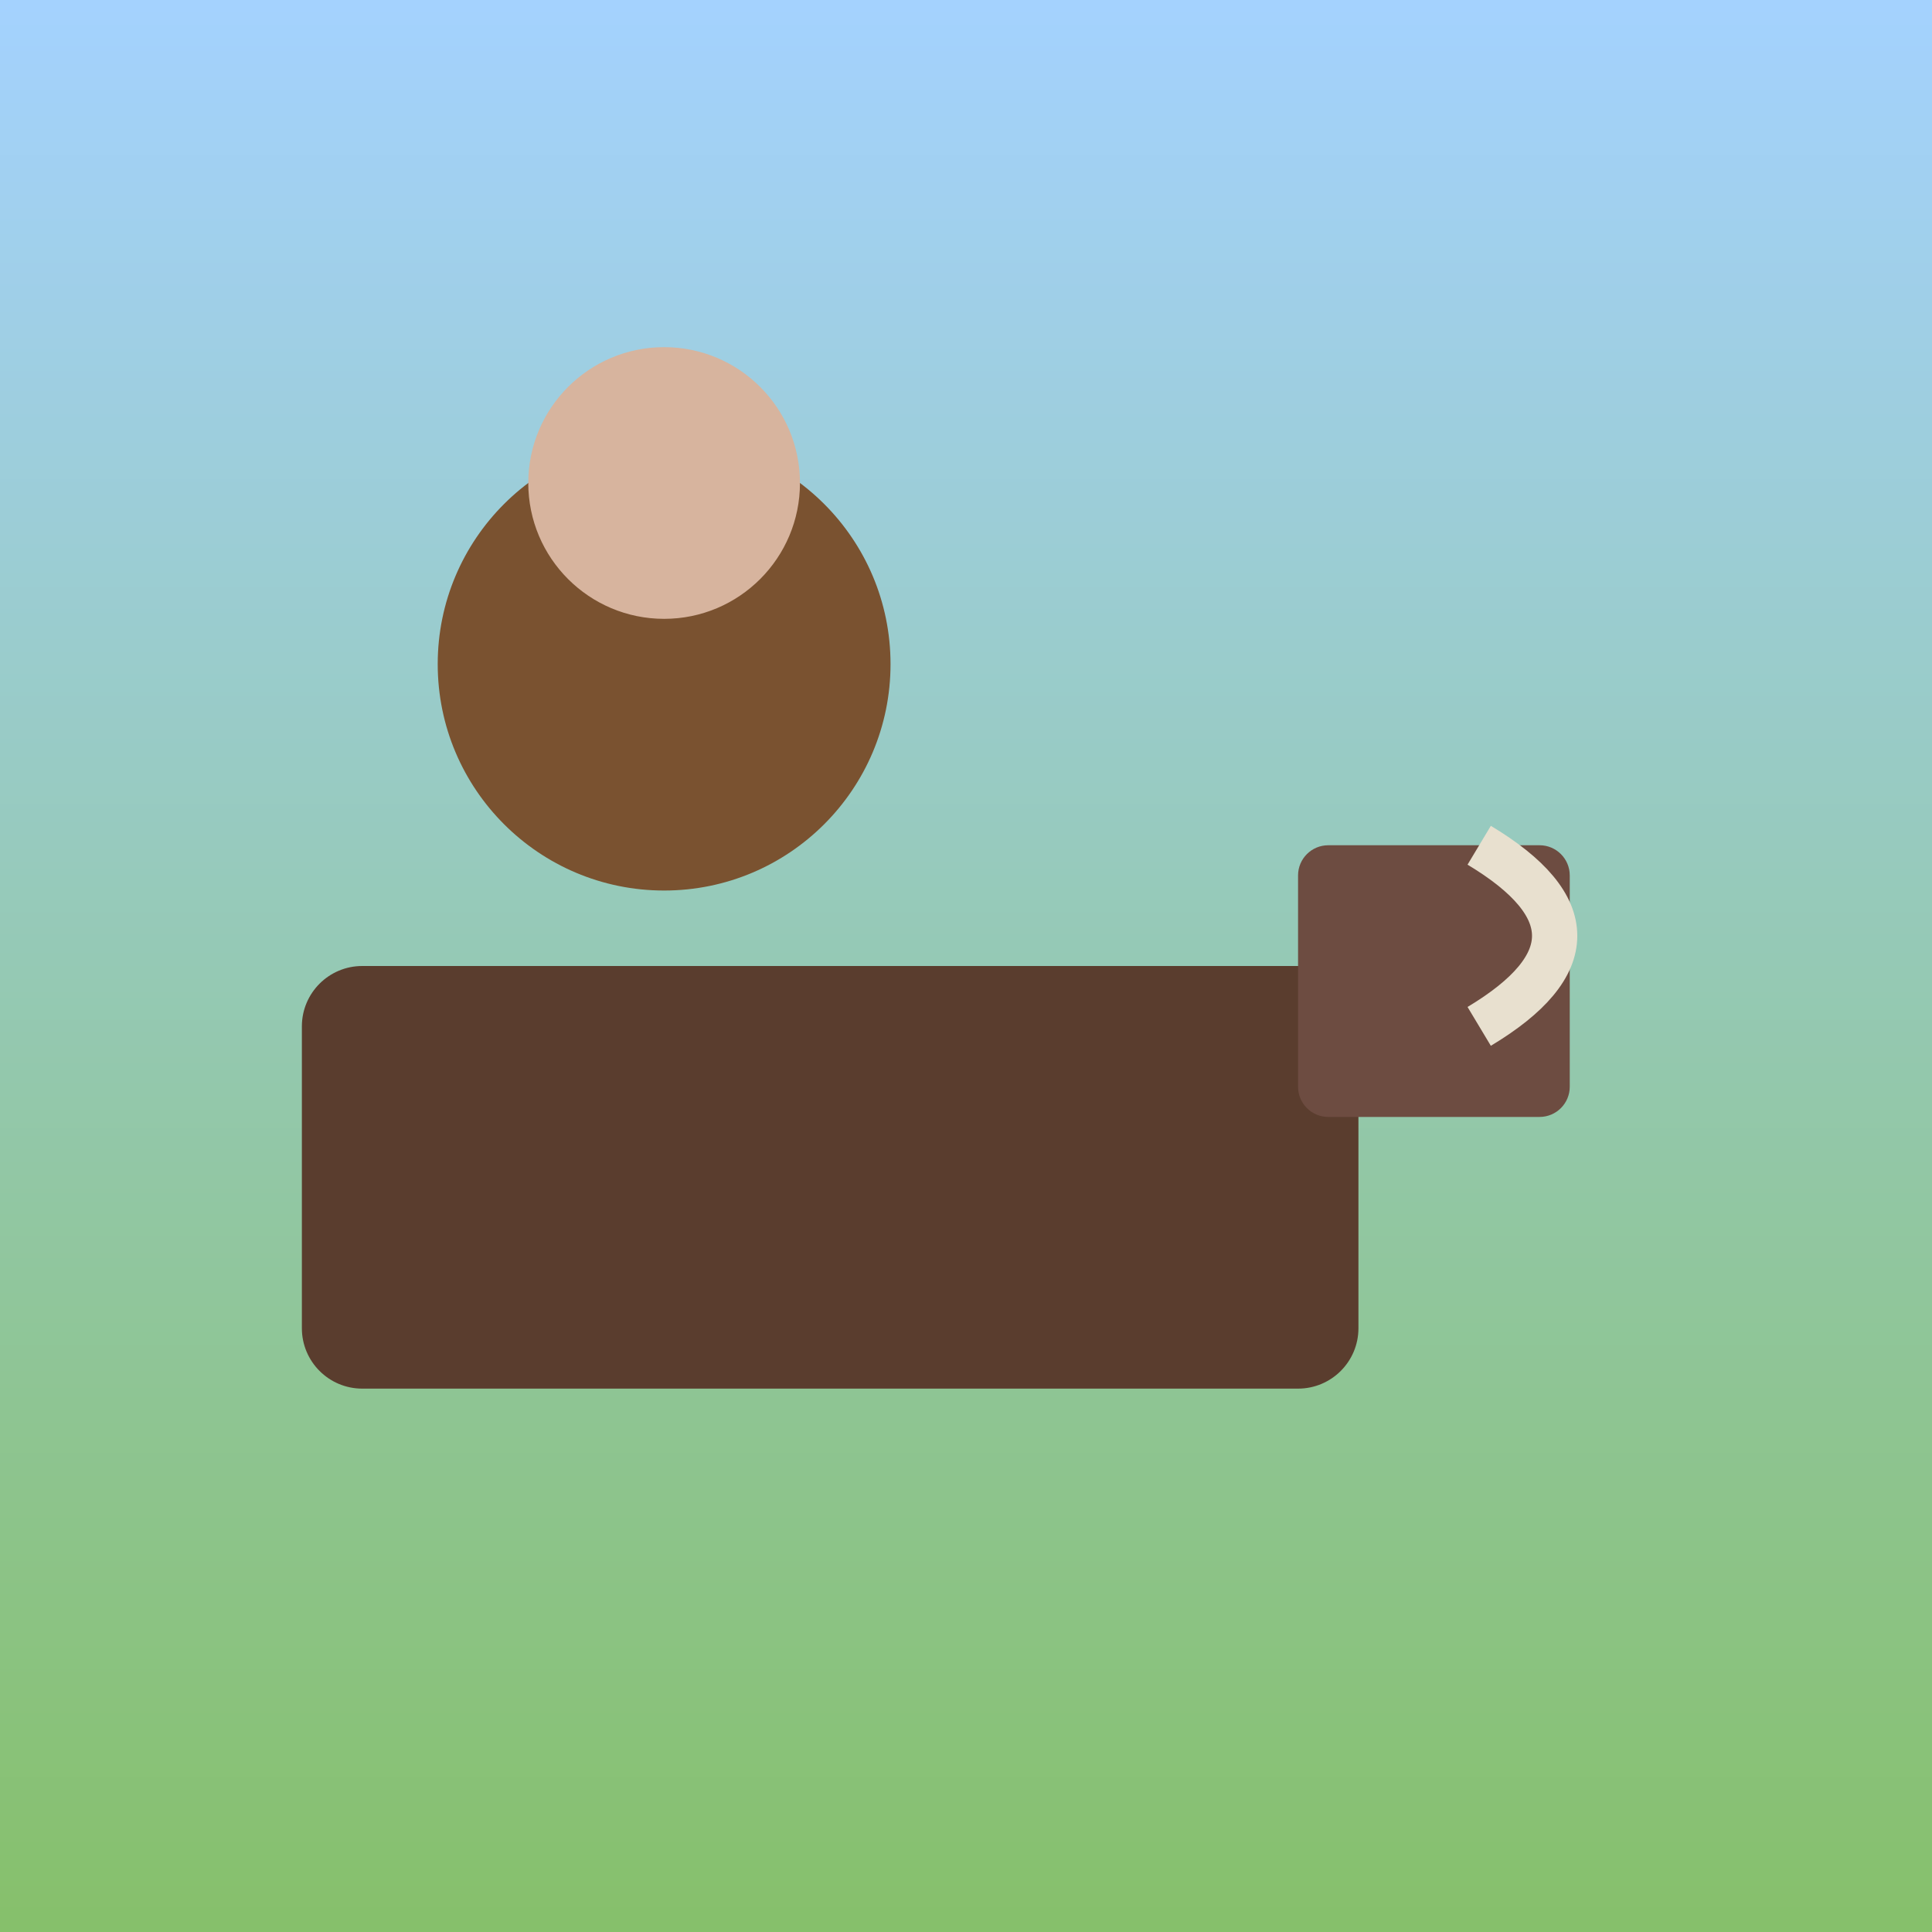
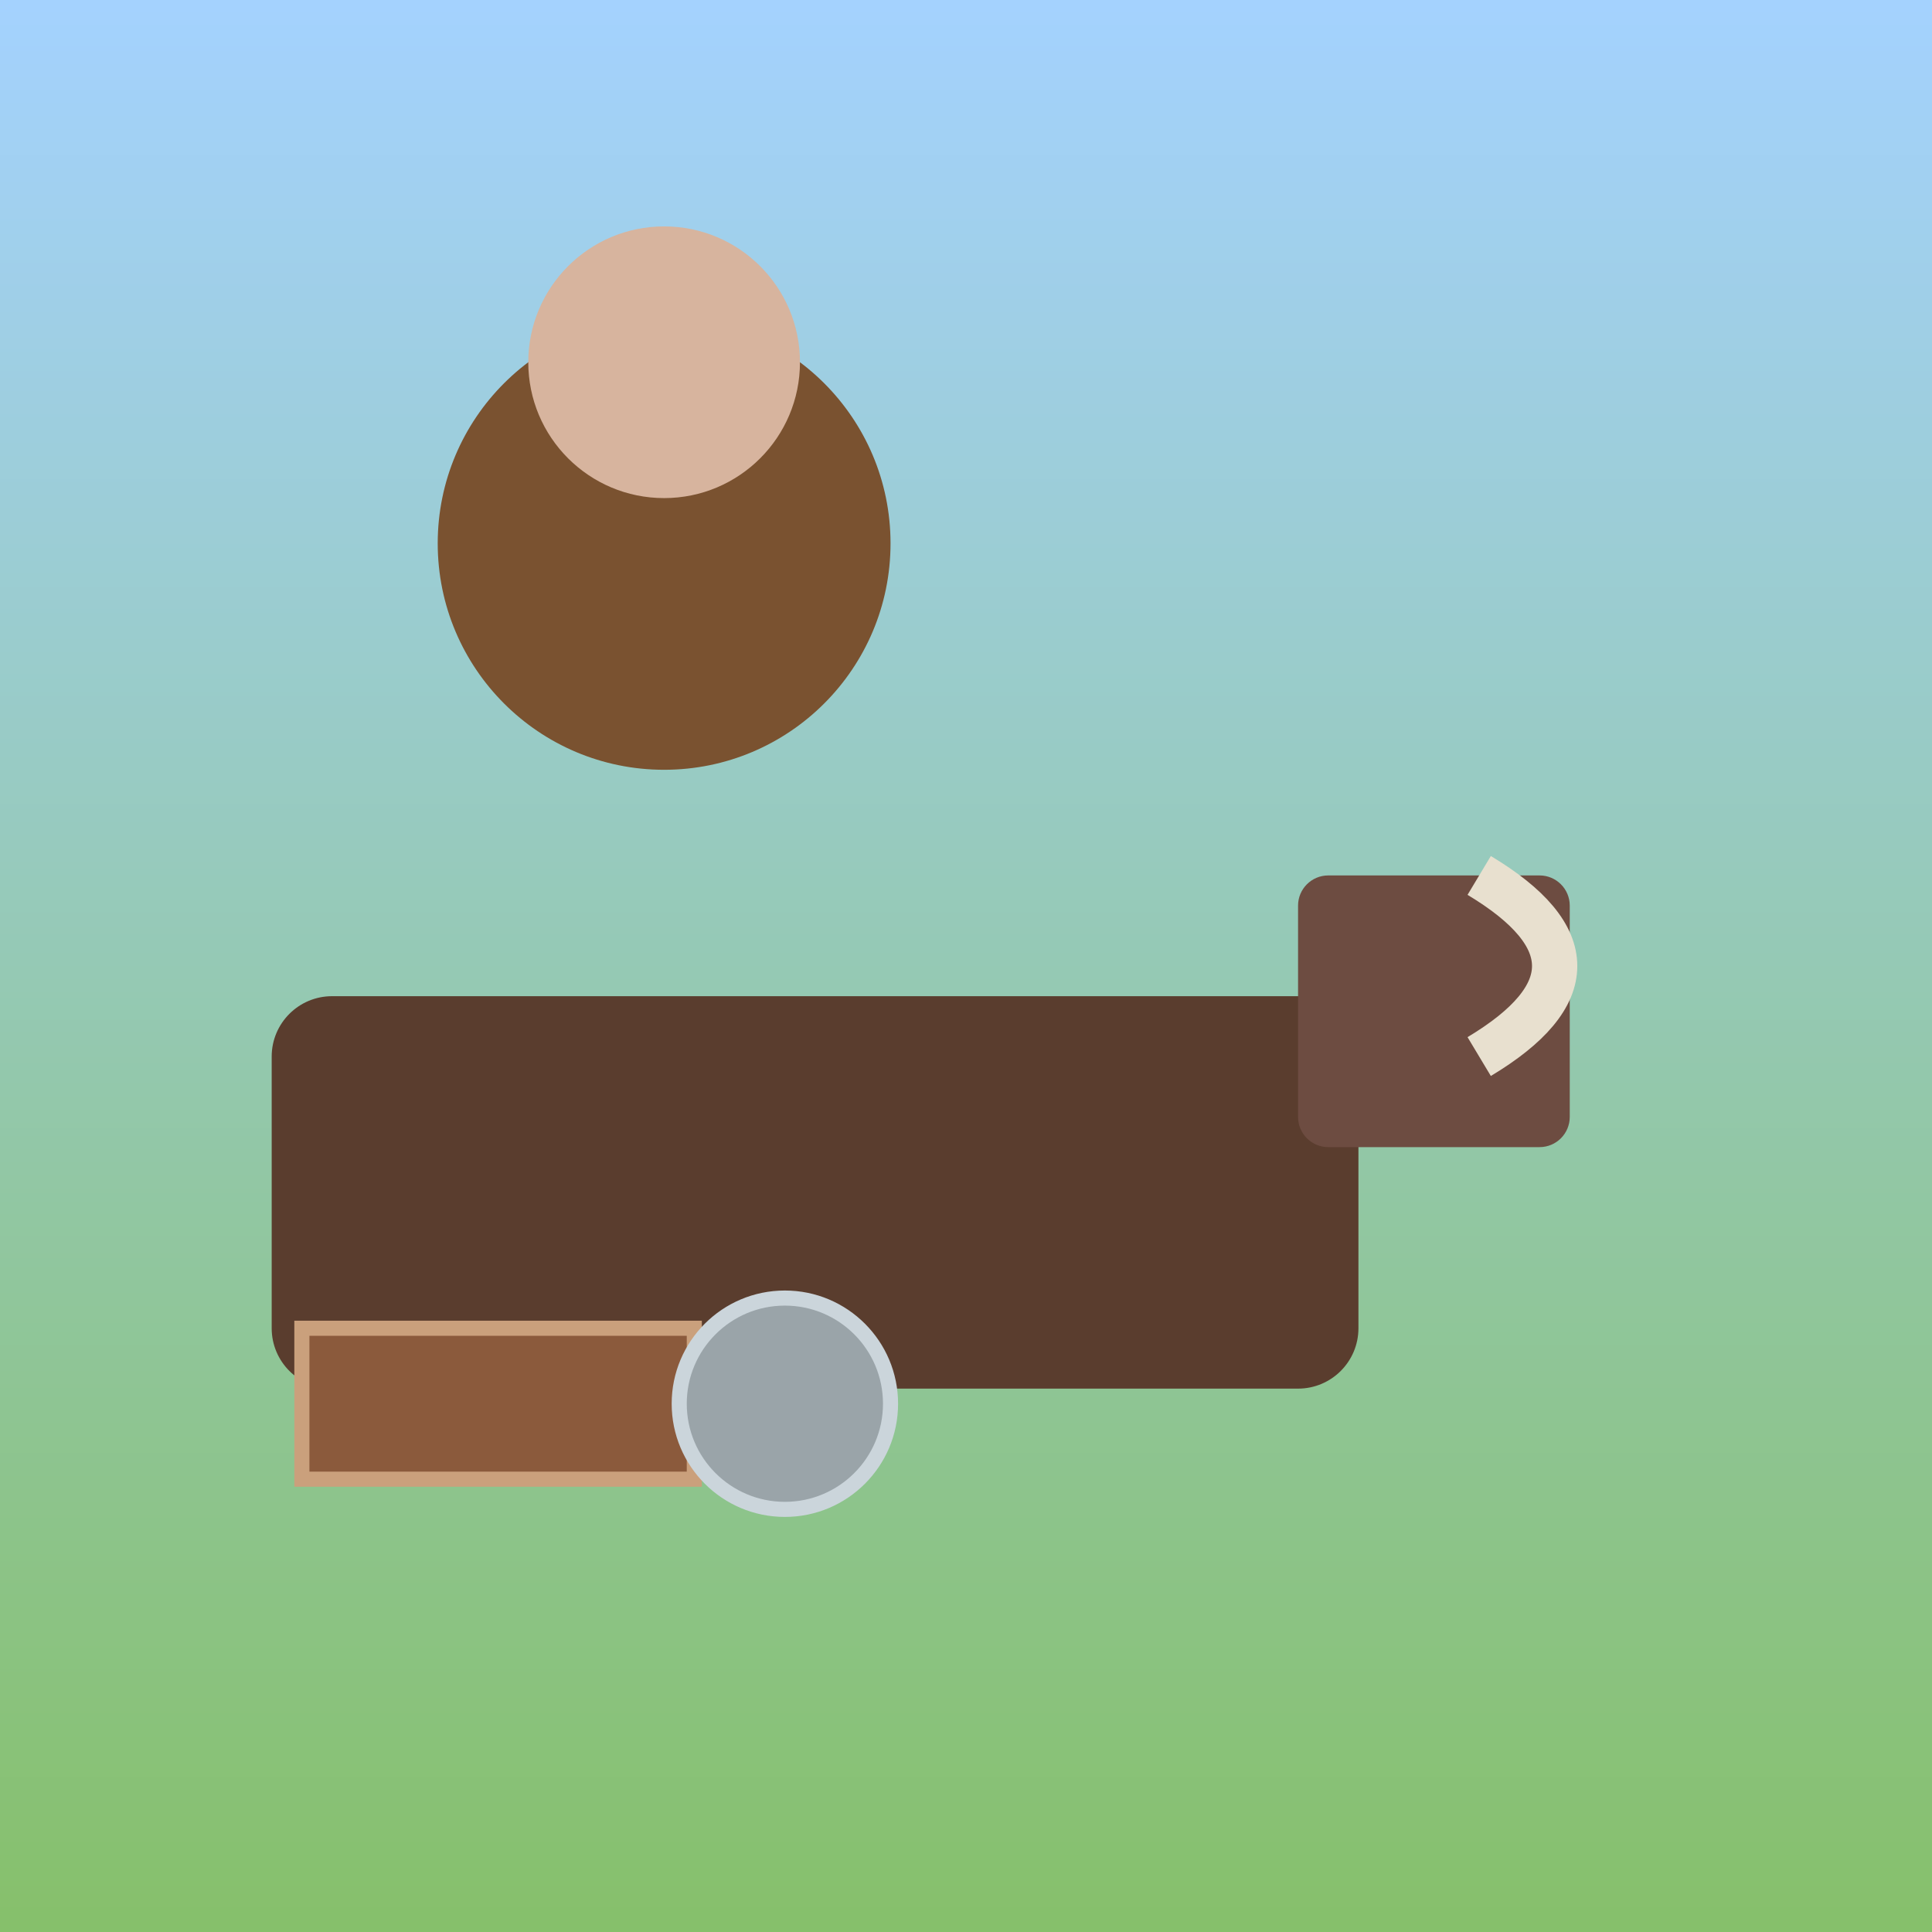
<svg xmlns="http://www.w3.org/2000/svg" width="128" height="128">
  <defs>
    <linearGradient id="g" x1="0" y1="0" x2="0" y2="1">
      <stop offset="0" stop-color="#a4d2ff" />
      <stop offset="1" stop-color="#86c06a" />
    </linearGradient>
  </defs>
  <rect width="128" height="128" fill="url(#g)" />
-   <rect x="20" y="64" width="70" height="28" rx="4" ry="4" fill="#5a3d2e" />
-   <rect x="86" y="56" width="18" height="18" rx="2" ry="2" fill="#6d4c41" />
-   <path d="M98 56 q10 6 0 12" fill="none" stroke="#e8e0cf" stroke-width="3" />
-   <circle cx="44" cy="44" r="15" fill="#7a5230" />
-   <circle cx="44" cy="32" r="9" fill="#d7b49e" />
+   <rect x="18" y="66" width="72" height="26" rx="4" ry="4" fill="#5a3d2e" />
+   <rect x="86" y="58" width="18" height="18" rx="2" ry="2" fill="#6d4c41" />
+   <path d="M98 58 q10 6 0 12" fill="none" stroke="#e8e0cf" stroke-width="3" />
+   <rect x="20" y="88" width="26" height="10" fill="#8b5a3c" stroke="#caa07c" />
+   <circle cx="52" cy="93" r="7" fill="#9aa4a9" stroke="#cbd5db" />
+   <circle cx="44" cy="36" r="15" fill="#7a5230" />
+   <circle cx="44" cy="24" r="9" fill="#d7b49e" />
</svg>
